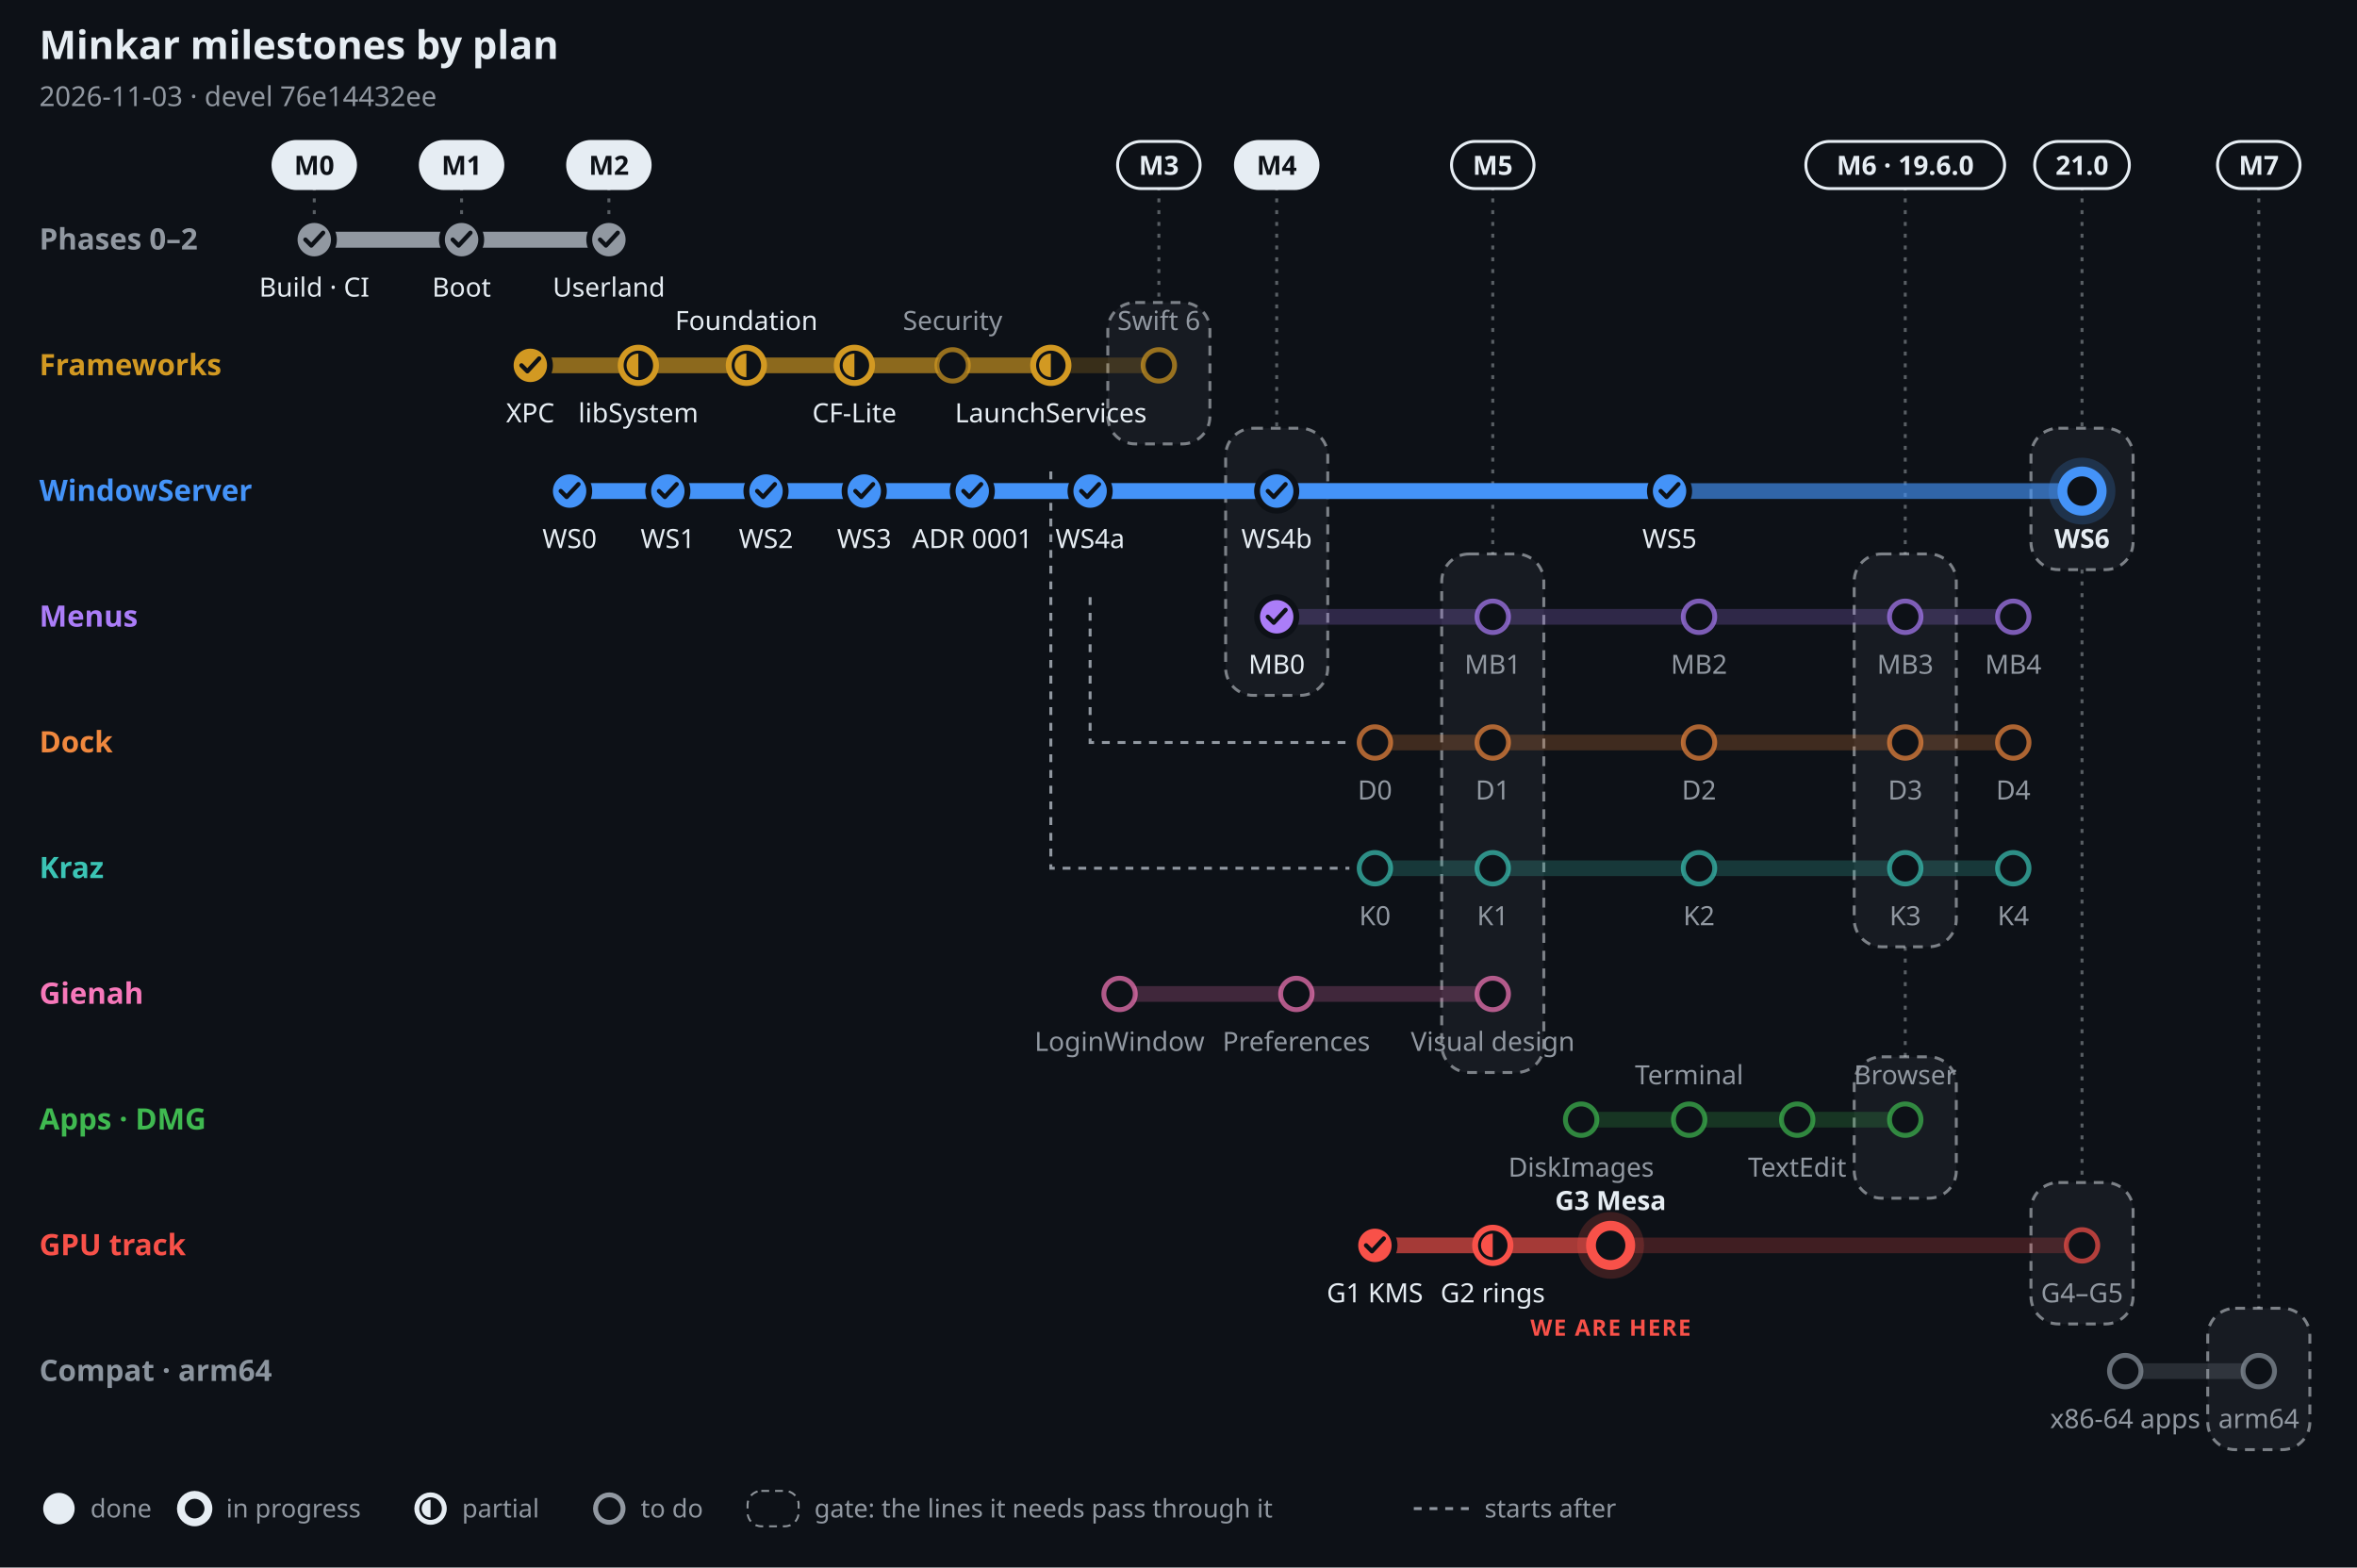
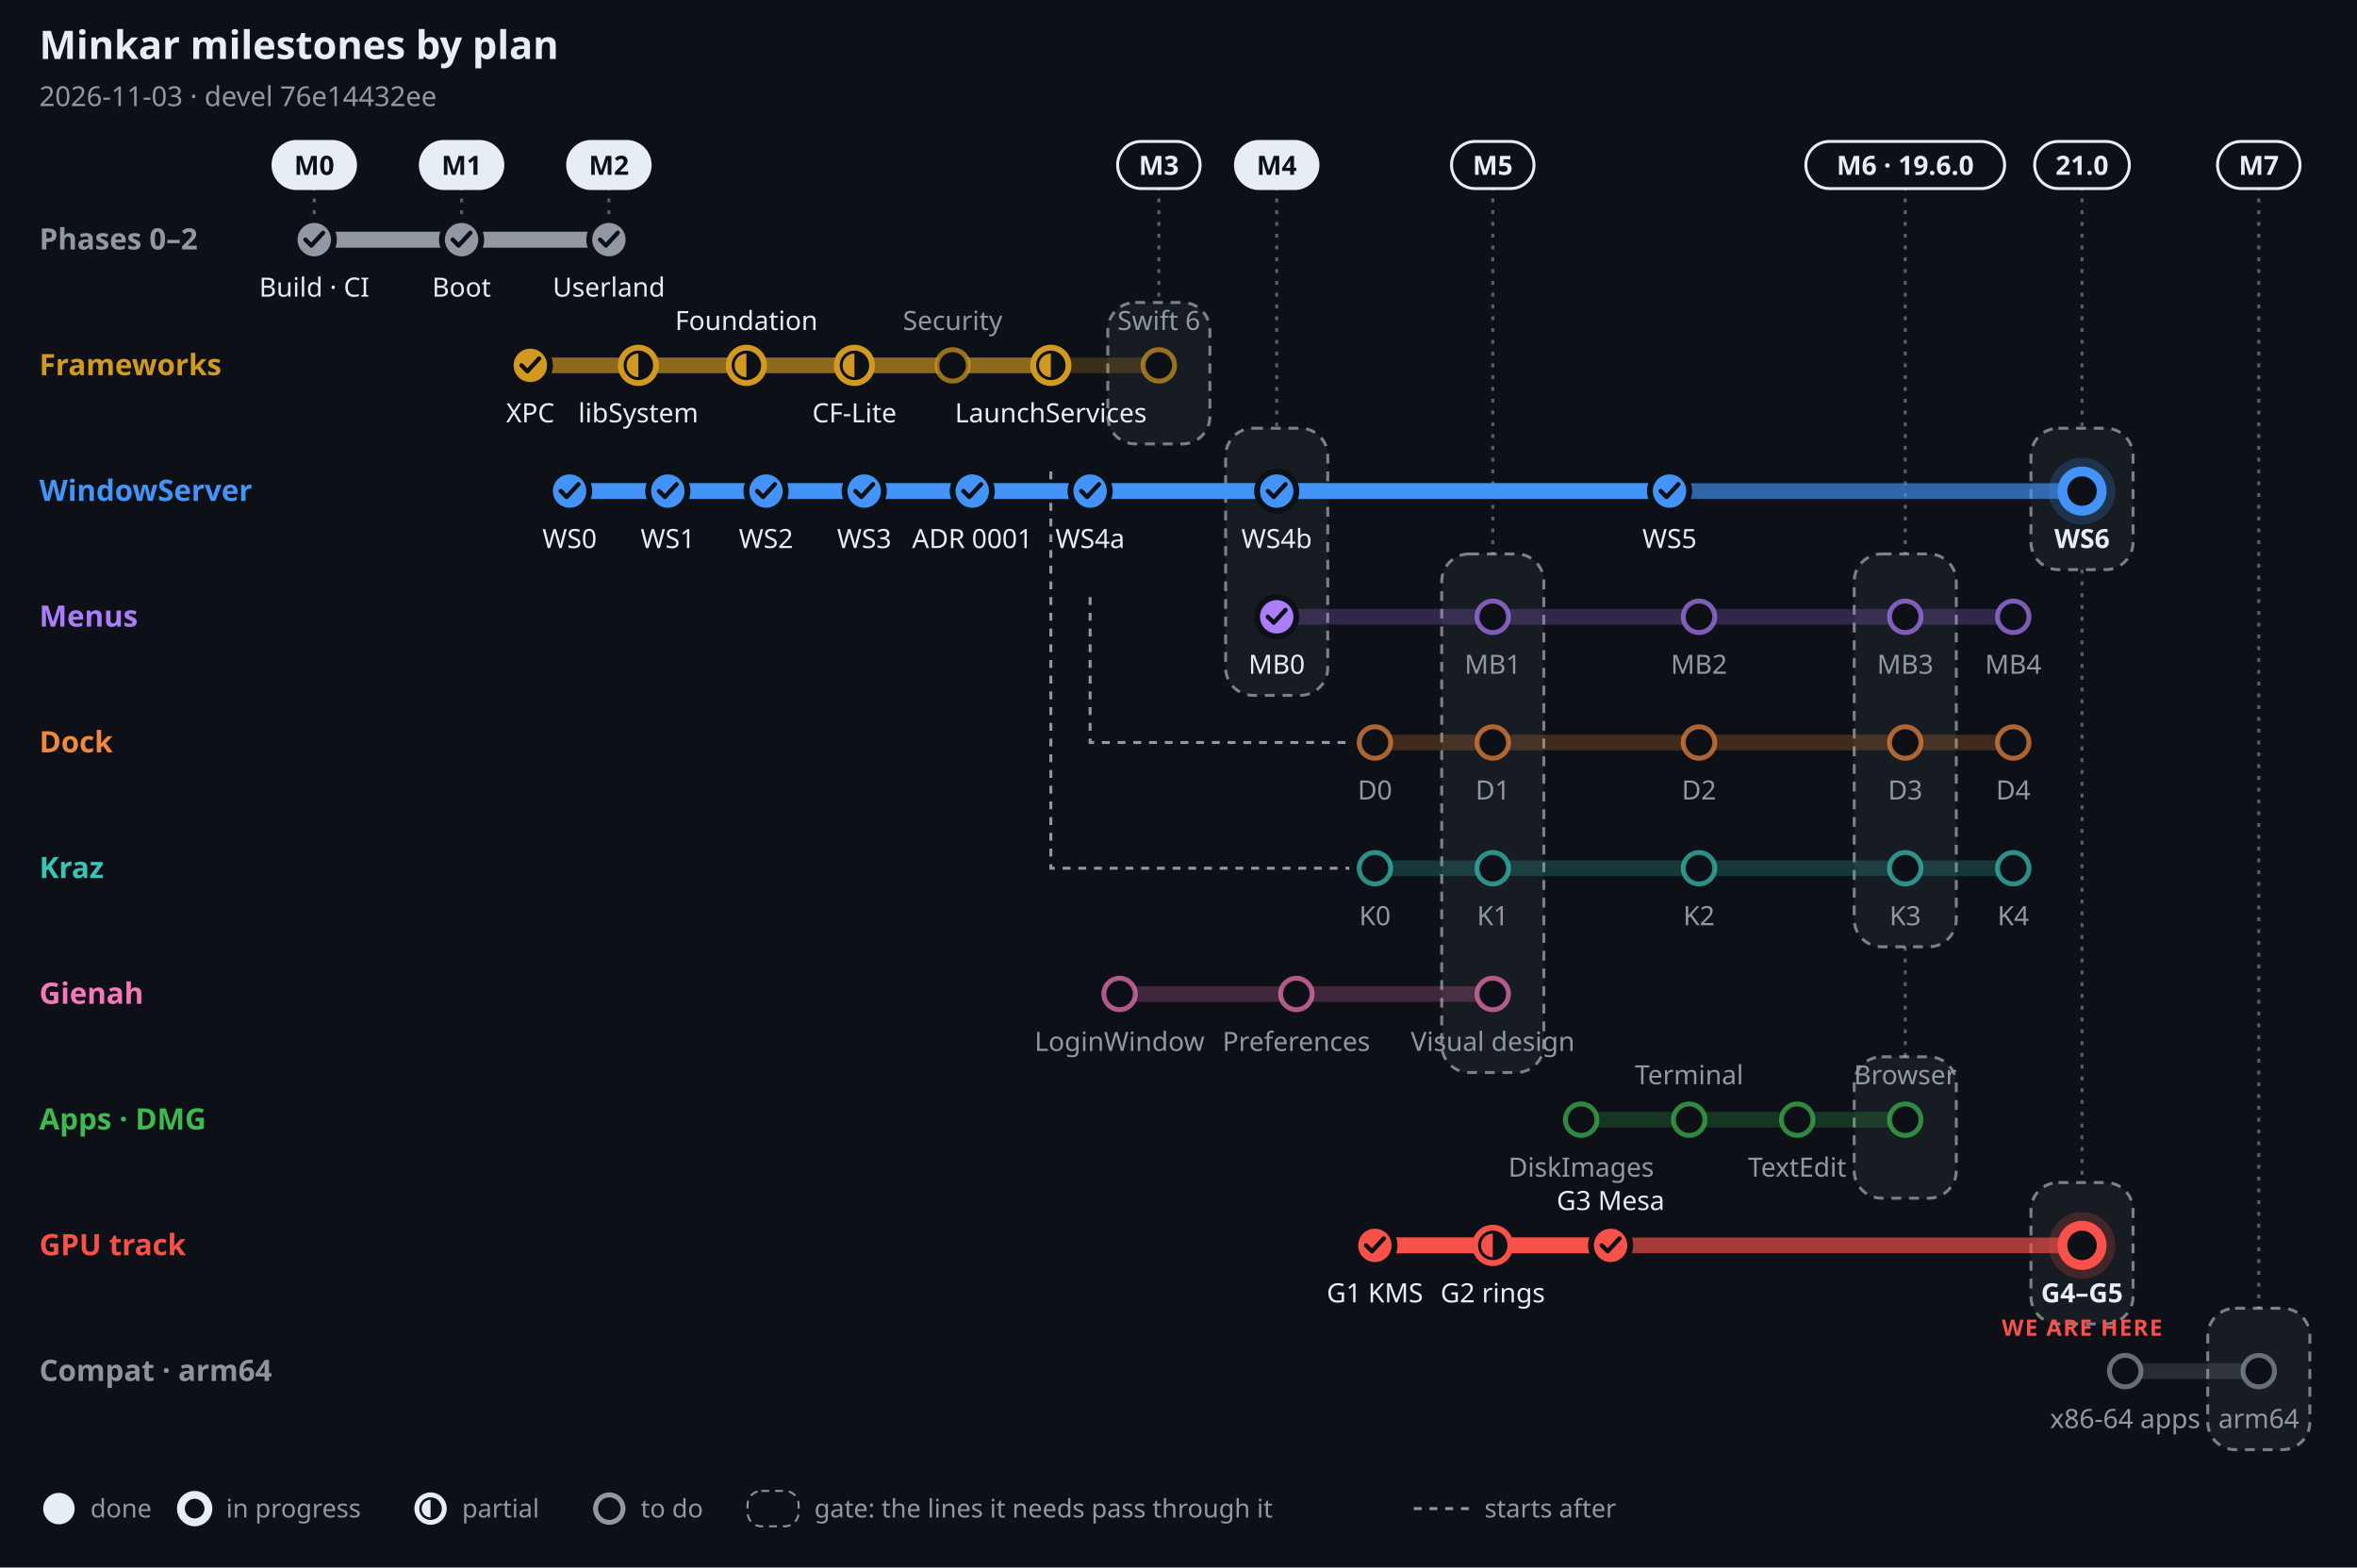
<svg xmlns="http://www.w3.org/2000/svg" width="1200" height="798" viewBox="0 0 1200 798" font-family="-apple-system, BlinkMacSystemFont, 'Segoe UI', 'Noto Sans', Helvetica, Arial, sans-serif" role="img" aria-label="Minkar milestones by plan, 2026-11-03">
  <rect width="1200" height="798" fill="#0d1117" />
  <text x="20" y="30" font-size="20" font-weight="700" fill="#e6edf3" text-anchor="start">Minkar milestones by plan</text>
  <text x="20" y="54" font-size="14" font-weight="400" fill="#9198a1" text-anchor="start">2026-11-03 · devel 76e14432ee</text>
  <line x1="160" y1="95" x2="160" y2="110" stroke="#e6edf3" stroke-opacity=".35" stroke-width="1.5" stroke-dasharray="2 4" />
  <rect x="139" y="72" width="42" height="24" rx="12" fill="#e6edf3" stroke="#e6edf3" stroke-width="1.5" />
  <text x="160" y="89" font-size="13.5" font-weight="700" fill="#0d1117" text-anchor="middle">M0</text>
  <line x1="235" y1="95" x2="235" y2="110" stroke="#e6edf3" stroke-opacity=".35" stroke-width="1.5" stroke-dasharray="2 4" />
  <rect x="214" y="72" width="42" height="24" rx="12" fill="#e6edf3" stroke="#e6edf3" stroke-width="1.5" />
  <text x="235" y="89" font-size="13.5" font-weight="700" fill="#0d1117" text-anchor="middle">M1</text>
  <line x1="310" y1="95" x2="310" y2="110" stroke="#e6edf3" stroke-opacity=".35" stroke-width="1.5" stroke-dasharray="2 4" />
  <rect x="289" y="72" width="42" height="24" rx="12" fill="#e6edf3" stroke="#e6edf3" stroke-width="1.5" />
  <text x="310" y="89" font-size="13.5" font-weight="700" fill="#0d1117" text-anchor="middle">M2</text>
  <line x1="590" y1="95" x2="590" y2="154" stroke="#e6edf3" stroke-opacity=".35" stroke-width="1.5" stroke-dasharray="2 4" />
  <rect x="564" y="154" width="52" height="72" rx="14" fill="#e6edf3" fill-opacity=".05" stroke="#e6edf3" stroke-opacity=".5" stroke-width="1.5" stroke-dasharray="5 4" />
  <rect x="569" y="72" width="42" height="24" rx="12" fill="#0d1117" stroke="#e6edf3" stroke-width="1.5" />
  <text x="590" y="89" font-size="13.5" font-weight="700" fill="#e6edf3" text-anchor="middle">M3</text>
  <line x1="650" y1="95" x2="650" y2="218" stroke="#e6edf3" stroke-opacity=".35" stroke-width="1.5" stroke-dasharray="2 4" />
  <rect x="624" y="218" width="52" height="136" rx="14" fill="#e6edf3" fill-opacity=".05" stroke="#e6edf3" stroke-opacity=".5" stroke-width="1.5" stroke-dasharray="5 4" />
  <rect x="629" y="72" width="42" height="24" rx="12" fill="#e6edf3" stroke="#e6edf3" stroke-width="1.5" />
  <text x="650" y="89" font-size="13.5" font-weight="700" fill="#0d1117" text-anchor="middle">M4</text>
  <line x1="760" y1="95" x2="760" y2="282" stroke="#e6edf3" stroke-opacity=".35" stroke-width="1.5" stroke-dasharray="2 4" />
  <rect x="734" y="282" width="52" height="264" rx="14" fill="#e6edf3" fill-opacity=".05" stroke="#e6edf3" stroke-opacity=".5" stroke-width="1.5" stroke-dasharray="5 4" />
  <rect x="739" y="72" width="42" height="24" rx="12" fill="#0d1117" stroke="#e6edf3" stroke-width="1.5" />
  <text x="760" y="89" font-size="13.5" font-weight="700" fill="#e6edf3" text-anchor="middle">M5</text>
  <line x1="970" y1="95" x2="970" y2="282" stroke="#e6edf3" stroke-opacity=".35" stroke-width="1.5" stroke-dasharray="2 4" />
  <rect x="944" y="282" width="52" height="200" rx="14" fill="#e6edf3" fill-opacity=".05" stroke="#e6edf3" stroke-opacity=".5" stroke-width="1.5" stroke-dasharray="5 4" />
  <line x1="970" y1="482" x2="970" y2="538" stroke="#e6edf3" stroke-opacity=".35" stroke-width="1.5" stroke-dasharray="2 4" />
  <rect x="944" y="538" width="52" height="72" rx="14" fill="#e6edf3" fill-opacity=".05" stroke="#e6edf3" stroke-opacity=".5" stroke-width="1.5" stroke-dasharray="5 4" />
  <rect x="919.4" y="72" width="101.2" height="24" rx="12" fill="#0d1117" stroke="#e6edf3" stroke-width="1.5" />
  <text x="970" y="89" font-size="13.5" font-weight="700" fill="#e6edf3" text-anchor="middle">M6 · 19.6.0</text>
  <line x1="1060" y1="95" x2="1060" y2="218" stroke="#e6edf3" stroke-opacity=".35" stroke-width="1.5" stroke-dasharray="2 4" />
  <rect x="1034" y="218" width="52" height="72" rx="14" fill="#e6edf3" fill-opacity=".05" stroke="#e6edf3" stroke-opacity=".5" stroke-width="1.5" stroke-dasharray="5 4" />
  <line x1="1060" y1="290" x2="1060" y2="602" stroke="#e6edf3" stroke-opacity=".35" stroke-width="1.5" stroke-dasharray="2 4" />
  <rect x="1034" y="602" width="52" height="72" rx="14" fill="#e6edf3" fill-opacity=".05" stroke="#e6edf3" stroke-opacity=".5" stroke-width="1.5" stroke-dasharray="5 4" />
  <rect x="1035.9" y="72" width="48.2" height="24" rx="12" fill="#0d1117" stroke="#e6edf3" stroke-width="1.5" />
  <text x="1060" y="89" font-size="13.5" font-weight="700" fill="#e6edf3" text-anchor="middle">21.0</text>
  <line x1="1150" y1="95" x2="1150" y2="666" stroke="#e6edf3" stroke-opacity=".35" stroke-width="1.5" stroke-dasharray="2 4" />
  <rect x="1124" y="666" width="52" height="72" rx="14" fill="#e6edf3" fill-opacity=".05" stroke="#e6edf3" stroke-opacity=".5" stroke-width="1.5" stroke-dasharray="5 4" />
  <rect x="1129" y="72" width="42" height="24" rx="12" fill="#0d1117" stroke="#e6edf3" stroke-width="1.5" />
  <text x="1150" y="89" font-size="13.5" font-weight="700" fill="#e6edf3" text-anchor="middle">M7</text>
  <path d="M555 304 V378 H687" fill="none" stroke="#9198a1" stroke-width="1.5" stroke-dasharray="4 4" />
  <path d="M535 240 V442 H687" fill="none" stroke="#9198a1" stroke-width="1.5" stroke-dasharray="4 4" />
  <text x="20" y="127" font-size="15" font-weight="700" fill="#9198a1" text-anchor="start">Phases 0–2</text>
  <line x1="160" y1="122" x2="310" y2="122" stroke="#9198a1" stroke-opacity=".22" stroke-width="8" stroke-linecap="round" />
  <line x1="160" y1="122" x2="310" y2="122" stroke="#9198a1" stroke-opacity=".55" stroke-width="8" stroke-linecap="round" />
  <line x1="160" y1="122" x2="310" y2="122" stroke="#9198a1" stroke-opacity="1" stroke-width="8" stroke-linecap="round" />
  <circle cx="160" cy="122" r="10" fill="#9198a1" stroke="#0d1117" stroke-width="3" />
  <path d="M155.5 122 l3 3 l6 -6.5" fill="none" stroke="#0d1117" stroke-width="2.2" stroke-linecap="round" stroke-linejoin="round" />
  <text x="160" y="151" font-size="13.5" font-weight="500" fill="#e6edf3" text-anchor="middle">Build · CI</text>
  <circle cx="235" cy="122" r="10" fill="#9198a1" stroke="#0d1117" stroke-width="3" />
  <path d="M230.5 122 l3 3 l6 -6.5" fill="none" stroke="#0d1117" stroke-width="2.2" stroke-linecap="round" stroke-linejoin="round" />
  <text x="235" y="151" font-size="13.5" font-weight="500" fill="#e6edf3" text-anchor="middle">Boot</text>
  <circle cx="310" cy="122" r="10" fill="#9198a1" stroke="#0d1117" stroke-width="3" />
  <path d="M305.5 122 l3 3 l6 -6.5" fill="none" stroke="#0d1117" stroke-width="2.2" stroke-linecap="round" stroke-linejoin="round" />
  <text x="310" y="151" font-size="13.5" font-weight="500" fill="#e6edf3" text-anchor="middle">Userland</text>
  <text x="20" y="191" font-size="15" font-weight="700" fill="#d29922" text-anchor="start">Frameworks</text>
  <line x1="270" y1="186" x2="590" y2="186" stroke="#d29922" stroke-opacity=".22" stroke-width="8" stroke-linecap="round" />
  <line x1="270" y1="186" x2="535" y2="186" stroke="#d29922" stroke-opacity=".55" stroke-width="8" stroke-linecap="round" />
  <line x1="270" y1="186" x2="270" y2="186" stroke="#d29922" stroke-opacity="1" stroke-width="8" stroke-linecap="round" />
  <circle cx="270" cy="186" r="10" fill="#d29922" stroke="#0d1117" stroke-width="3" />
  <path d="M265.5 186 l3 3 l6 -6.5" fill="none" stroke="#0d1117" stroke-width="2.2" stroke-linecap="round" stroke-linejoin="round" />
  <text x="270" y="215" font-size="13.5" font-weight="500" fill="#e6edf3" text-anchor="middle">XPC</text>
  <circle cx="325" cy="186" r="9" fill="#0d1117" stroke="#d29922" stroke-width="3" />
  <path d="M325 180 A6 6 0 0 0 325 192 Z" fill="#d29922" />
  <text x="325" y="215" font-size="13.5" font-weight="500" fill="#e6edf3" text-anchor="middle">libSystem</text>
  <circle cx="380" cy="186" r="9" fill="#0d1117" stroke="#d29922" stroke-width="3" />
  <path d="M380 180 A6 6 0 0 0 380 192 Z" fill="#d29922" />
  <text x="380" y="168" font-size="13.5" font-weight="500" fill="#e6edf3" text-anchor="middle">Foundation</text>
  <circle cx="435" cy="186" r="9" fill="#0d1117" stroke="#d29922" stroke-width="3" />
  <path d="M435 180 A6 6 0 0 0 435 192 Z" fill="#d29922" />
  <text x="435" y="215" font-size="13.5" font-weight="500" fill="#e6edf3" text-anchor="middle">CF-Lite</text>
  <circle cx="485" cy="186" r="8" fill="#0d1117" stroke="#d29922" stroke-opacity=".7" stroke-width="2.5" />
  <text x="485" y="168" font-size="13.5" font-weight="500" fill="#9198a1" text-anchor="middle">Security</text>
  <circle cx="535" cy="186" r="9" fill="#0d1117" stroke="#d29922" stroke-width="3" />
  <path d="M535 180 A6 6 0 0 0 535 192 Z" fill="#d29922" />
  <text x="535" y="215" font-size="13.5" font-weight="500" fill="#e6edf3" text-anchor="middle">LaunchServices</text>
  <circle cx="590" cy="186" r="8" fill="#0d1117" stroke="#d29922" stroke-opacity=".7" stroke-width="2.5" />
  <text x="590" y="168" font-size="13.5" font-weight="500" fill="#9198a1" text-anchor="middle">Swift 6</text>
  <text x="20" y="255" font-size="15" font-weight="700" fill="#4493f8" text-anchor="start">WindowServer</text>
  <line x1="290" y1="250" x2="1060" y2="250" stroke="#4493f8" stroke-opacity=".22" stroke-width="8" stroke-linecap="round" />
  <line x1="290" y1="250" x2="1060" y2="250" stroke="#4493f8" stroke-opacity=".55" stroke-width="8" stroke-linecap="round" />
  <line x1="290" y1="250" x2="850" y2="250" stroke="#4493f8" stroke-opacity="1" stroke-width="8" stroke-linecap="round" />
  <circle cx="290" cy="250" r="10" fill="#4493f8" stroke="#0d1117" stroke-width="3" />
  <path d="M285.5 250 l3 3 l6 -6.5" fill="none" stroke="#0d1117" stroke-width="2.2" stroke-linecap="round" stroke-linejoin="round" />
  <text x="290" y="279" font-size="13.5" font-weight="500" fill="#e6edf3" text-anchor="middle">WS0</text>
  <circle cx="340" cy="250" r="10" fill="#4493f8" stroke="#0d1117" stroke-width="3" />
  <path d="M335.5 250 l3 3 l6 -6.5" fill="none" stroke="#0d1117" stroke-width="2.2" stroke-linecap="round" stroke-linejoin="round" />
  <text x="340" y="279" font-size="13.5" font-weight="500" fill="#e6edf3" text-anchor="middle">WS1</text>
  <circle cx="390" cy="250" r="10" fill="#4493f8" stroke="#0d1117" stroke-width="3" />
  <path d="M385.5 250 l3 3 l6 -6.5" fill="none" stroke="#0d1117" stroke-width="2.2" stroke-linecap="round" stroke-linejoin="round" />
  <text x="390" y="279" font-size="13.5" font-weight="500" fill="#e6edf3" text-anchor="middle">WS2</text>
  <circle cx="440" cy="250" r="10" fill="#4493f8" stroke="#0d1117" stroke-width="3" />
  <path d="M435.5 250 l3 3 l6 -6.5" fill="none" stroke="#0d1117" stroke-width="2.2" stroke-linecap="round" stroke-linejoin="round" />
  <text x="440" y="279" font-size="13.5" font-weight="500" fill="#e6edf3" text-anchor="middle">WS3</text>
  <circle cx="495" cy="250" r="10" fill="#4493f8" stroke="#0d1117" stroke-width="3" />
  <path d="M490.5 250 l3 3 l6 -6.5" fill="none" stroke="#0d1117" stroke-width="2.2" stroke-linecap="round" stroke-linejoin="round" />
  <text x="495" y="279" font-size="13.5" font-weight="500" fill="#e6edf3" text-anchor="middle">ADR 0001</text>
  <circle cx="555" cy="250" r="10" fill="#4493f8" stroke="#0d1117" stroke-width="3" />
  <path d="M550.5 250 l3 3 l6 -6.5" fill="none" stroke="#0d1117" stroke-width="2.2" stroke-linecap="round" stroke-linejoin="round" />
  <text x="555" y="279" font-size="13.5" font-weight="500" fill="#e6edf3" text-anchor="middle">WS4a</text>
  <circle cx="650" cy="250" r="10" fill="#4493f8" stroke="#0d1117" stroke-width="3" />
  <path d="M645.5 250 l3 3 l6 -6.5" fill="none" stroke="#0d1117" stroke-width="2.2" stroke-linecap="round" stroke-linejoin="round" />
  <text x="650" y="279" font-size="13.5" font-weight="500" fill="#e6edf3" text-anchor="middle">WS4b</text>
  <circle cx="850" cy="250" r="10" fill="#4493f8" stroke="#0d1117" stroke-width="3" />
  <path d="M845.5 250 l3 3 l6 -6.5" fill="none" stroke="#0d1117" stroke-width="2.2" stroke-linecap="round" stroke-linejoin="round" />
  <text x="850" y="279" font-size="13.5" font-weight="500" fill="#e6edf3" text-anchor="middle">WS5</text>
  <circle cx="1060" cy="250" r="17" fill="#4493f8" fill-opacity=".2" />
  <circle cx="1060" cy="250" r="10" fill="#0d1117" stroke="#4493f8" stroke-width="5" />
  <text x="1060" y="279" font-size="13.5" font-weight="700" fill="#e6edf3" text-anchor="middle">WS6</text>
  <text x="20" y="319" font-size="15" font-weight="700" fill="#ab7df8" text-anchor="start">Menus</text>
  <line x1="650" y1="314" x2="1025" y2="314" stroke="#ab7df8" stroke-opacity=".22" stroke-width="8" stroke-linecap="round" />
  <line x1="650" y1="314" x2="650" y2="314" stroke="#ab7df8" stroke-opacity=".55" stroke-width="8" stroke-linecap="round" />
  <line x1="650" y1="314" x2="650" y2="314" stroke="#ab7df8" stroke-opacity="1" stroke-width="8" stroke-linecap="round" />
  <circle cx="650" cy="314" r="10" fill="#ab7df8" stroke="#0d1117" stroke-width="3" />
  <path d="M645.5 314 l3 3 l6 -6.5" fill="none" stroke="#0d1117" stroke-width="2.2" stroke-linecap="round" stroke-linejoin="round" />
  <text x="650" y="343" font-size="13.5" font-weight="500" fill="#e6edf3" text-anchor="middle">MB0</text>
  <circle cx="760" cy="314" r="8" fill="#0d1117" stroke="#ab7df8" stroke-opacity=".7" stroke-width="2.5" />
  <text x="760" y="343" font-size="13.5" font-weight="500" fill="#9198a1" text-anchor="middle">MB1</text>
  <circle cx="865" cy="314" r="8" fill="#0d1117" stroke="#ab7df8" stroke-opacity=".7" stroke-width="2.5" />
  <text x="865" y="343" font-size="13.5" font-weight="500" fill="#9198a1" text-anchor="middle">MB2</text>
  <circle cx="970" cy="314" r="8" fill="#0d1117" stroke="#ab7df8" stroke-opacity=".7" stroke-width="2.5" />
  <text x="970" y="343" font-size="13.5" font-weight="500" fill="#9198a1" text-anchor="middle">MB3</text>
  <circle cx="1025" cy="314" r="8" fill="#0d1117" stroke="#ab7df8" stroke-opacity=".7" stroke-width="2.5" />
  <text x="1025" y="343" font-size="13.5" font-weight="500" fill="#9198a1" text-anchor="middle">MB4</text>
  <text x="20" y="383" font-size="15" font-weight="700" fill="#f0883e" text-anchor="start">Dock</text>
  <line x1="700" y1="378" x2="1025" y2="378" stroke="#f0883e" stroke-opacity=".22" stroke-width="8" stroke-linecap="round" />
  <circle cx="700" cy="378" r="8" fill="#0d1117" stroke="#f0883e" stroke-opacity=".7" stroke-width="2.5" />
  <text x="700" y="407" font-size="13.5" font-weight="500" fill="#9198a1" text-anchor="middle">D0</text>
  <circle cx="760" cy="378" r="8" fill="#0d1117" stroke="#f0883e" stroke-opacity=".7" stroke-width="2.5" />
  <text x="760" y="407" font-size="13.5" font-weight="500" fill="#9198a1" text-anchor="middle">D1</text>
  <circle cx="865" cy="378" r="8" fill="#0d1117" stroke="#f0883e" stroke-opacity=".7" stroke-width="2.5" />
  <text x="865" y="407" font-size="13.5" font-weight="500" fill="#9198a1" text-anchor="middle">D2</text>
  <circle cx="970" cy="378" r="8" fill="#0d1117" stroke="#f0883e" stroke-opacity=".7" stroke-width="2.5" />
  <text x="970" y="407" font-size="13.5" font-weight="500" fill="#9198a1" text-anchor="middle">D3</text>
  <circle cx="1025" cy="378" r="8" fill="#0d1117" stroke="#f0883e" stroke-opacity=".7" stroke-width="2.5" />
  <text x="1025" y="407" font-size="13.5" font-weight="500" fill="#9198a1" text-anchor="middle">D4</text>
  <text x="20" y="447" font-size="15" font-weight="700" fill="#3bc4b5" text-anchor="start">Kraz</text>
  <line x1="700" y1="442" x2="1025" y2="442" stroke="#3bc4b5" stroke-opacity=".22" stroke-width="8" stroke-linecap="round" />
  <circle cx="700" cy="442" r="8" fill="#0d1117" stroke="#3bc4b5" stroke-opacity=".7" stroke-width="2.5" />
  <text x="700" y="471" font-size="13.5" font-weight="500" fill="#9198a1" text-anchor="middle">K0</text>
  <circle cx="760" cy="442" r="8" fill="#0d1117" stroke="#3bc4b5" stroke-opacity=".7" stroke-width="2.5" />
  <text x="760" y="471" font-size="13.5" font-weight="500" fill="#9198a1" text-anchor="middle">K1</text>
  <circle cx="865" cy="442" r="8" fill="#0d1117" stroke="#3bc4b5" stroke-opacity=".7" stroke-width="2.5" />
  <text x="865" y="471" font-size="13.5" font-weight="500" fill="#9198a1" text-anchor="middle">K2</text>
  <circle cx="970" cy="442" r="8" fill="#0d1117" stroke="#3bc4b5" stroke-opacity=".7" stroke-width="2.5" />
  <text x="970" y="471" font-size="13.5" font-weight="500" fill="#9198a1" text-anchor="middle">K3</text>
  <circle cx="1025" cy="442" r="8" fill="#0d1117" stroke="#3bc4b5" stroke-opacity=".7" stroke-width="2.5" />
  <text x="1025" y="471" font-size="13.5" font-weight="500" fill="#9198a1" text-anchor="middle">K4</text>
  <text x="20" y="511" font-size="15" font-weight="700" fill="#f778ba" text-anchor="start">Gienah</text>
  <line x1="570" y1="506" x2="760" y2="506" stroke="#f778ba" stroke-opacity=".22" stroke-width="8" stroke-linecap="round" />
  <circle cx="570" cy="506" r="8" fill="#0d1117" stroke="#f778ba" stroke-opacity=".7" stroke-width="2.5" />
  <text x="570" y="535" font-size="13.5" font-weight="500" fill="#9198a1" text-anchor="middle">LoginWindow</text>
  <circle cx="660" cy="506" r="8" fill="#0d1117" stroke="#f778ba" stroke-opacity=".7" stroke-width="2.5" />
  <text x="660" y="535" font-size="13.5" font-weight="500" fill="#9198a1" text-anchor="middle">Preferences</text>
  <circle cx="760" cy="506" r="8" fill="#0d1117" stroke="#f778ba" stroke-opacity=".7" stroke-width="2.5" />
  <text x="760" y="535" font-size="13.5" font-weight="500" fill="#9198a1" text-anchor="middle">Visual design</text>
  <text x="20" y="575" font-size="15" font-weight="700" fill="#3fb950" text-anchor="start">Apps · DMG</text>
  <line x1="805" y1="570" x2="970" y2="570" stroke="#3fb950" stroke-opacity=".22" stroke-width="8" stroke-linecap="round" />
  <circle cx="805" cy="570" r="8" fill="#0d1117" stroke="#3fb950" stroke-opacity=".7" stroke-width="2.5" />
  <text x="805" y="599" font-size="13.5" font-weight="500" fill="#9198a1" text-anchor="middle">DiskImages</text>
  <circle cx="860" cy="570" r="8" fill="#0d1117" stroke="#3fb950" stroke-opacity=".7" stroke-width="2.5" />
  <text x="860" y="552" font-size="13.5" font-weight="500" fill="#9198a1" text-anchor="middle">Terminal</text>
  <circle cx="915" cy="570" r="8" fill="#0d1117" stroke="#3fb950" stroke-opacity=".7" stroke-width="2.5" />
  <text x="915" y="599" font-size="13.5" font-weight="500" fill="#9198a1" text-anchor="middle">TextEdit</text>
  <circle cx="970" cy="570" r="8" fill="#0d1117" stroke="#3fb950" stroke-opacity=".7" stroke-width="2.5" />
  <text x="970" y="552" font-size="13.5" font-weight="500" fill="#9198a1" text-anchor="middle">Browser</text>
  <text x="20" y="639" font-size="15" font-weight="700" fill="#f85149" text-anchor="start">GPU track</text>
  <line x1="700" y1="634" x2="1060" y2="634" stroke="#f85149" stroke-opacity=".22" stroke-width="8" stroke-linecap="round" />
-   <line x1="700" y1="634" x2="820" y2="634" stroke="#f85149" stroke-opacity=".55" stroke-width="8" stroke-linecap="round" />
-   <line x1="700" y1="634" x2="700" y2="634" stroke="#f85149" stroke-opacity="1" stroke-width="8" stroke-linecap="round" />
+   <line x1="700" y1="634" x2="1060" y2="634" stroke="#f85149" stroke-opacity=".55" stroke-width="8" stroke-linecap="round" />
+   <line x1="700" y1="634" x2="820" y2="634" stroke="#f85149" stroke-opacity="1" stroke-width="8" stroke-linecap="round" />
  <circle cx="700" cy="634" r="10" fill="#f85149" stroke="#0d1117" stroke-width="3" />
  <path d="M695.5 634 l3 3 l6 -6.5" fill="none" stroke="#0d1117" stroke-width="2.2" stroke-linecap="round" stroke-linejoin="round" />
  <text x="700" y="663" font-size="13.5" font-weight="500" fill="#e6edf3" text-anchor="middle">G1 KMS</text>
  <circle cx="760" cy="634" r="9" fill="#0d1117" stroke="#f85149" stroke-width="3" />
  <path d="M760 628 A6 6 0 0 0 760 640 Z" fill="#f85149" />
  <text x="760" y="663" font-size="13.5" font-weight="500" fill="#e6edf3" text-anchor="middle">G2 rings</text>
-   <circle cx="820" cy="634" r="17" fill="#f85149" fill-opacity=".2" />
-   <circle cx="820" cy="634" r="10" fill="#0d1117" stroke="#f85149" stroke-width="5" />
-   <text x="820" y="616" font-size="13.5" font-weight="700" fill="#e6edf3" text-anchor="middle">G3 Mesa</text>
-   <text x="820" y="680" font-size="11.5" font-weight="800" fill="#f85149" text-anchor="middle" letter-spacing=".06em">WE ARE HERE</text>
-   <circle cx="1060" cy="634" r="8" fill="#0d1117" stroke="#f85149" stroke-opacity=".7" stroke-width="2.5" />
-   <text x="1060" y="663" font-size="13.5" font-weight="500" fill="#9198a1" text-anchor="middle">G4–G5</text>
+   <circle cx="820" cy="634" r="10" fill="#f85149" stroke="#0d1117" stroke-width="3" />
+   <path d="M815.5 634 l3 3 l6 -6.5" fill="none" stroke="#0d1117" stroke-width="2.2" stroke-linecap="round" stroke-linejoin="round" />
+   <text x="820" y="616" font-size="13.5" font-weight="500" fill="#e6edf3" text-anchor="middle">G3 Mesa</text>
+   <circle cx="1060" cy="634" r="17" fill="#f85149" fill-opacity=".2" />
+   <circle cx="1060" cy="634" r="10" fill="#0d1117" stroke="#f85149" stroke-width="5" />
+   <text x="1060" y="663" font-size="13.5" font-weight="700" fill="#e6edf3" text-anchor="middle">G4–G5</text>
+   <text x="1060" y="680" font-size="11.5" font-weight="800" fill="#f85149" text-anchor="middle" letter-spacing=".06em">WE ARE HERE</text>
  <text x="20" y="703" font-size="15" font-weight="700" fill="#8b949e" text-anchor="start">Compat · arm64</text>
  <line x1="1082" y1="698" x2="1150" y2="698" stroke="#8b949e" stroke-opacity=".22" stroke-width="8" stroke-linecap="round" />
  <circle cx="1082" cy="698" r="8" fill="#0d1117" stroke="#8b949e" stroke-opacity=".7" stroke-width="2.5" />
  <text x="1082" y="727" font-size="13.5" font-weight="500" fill="#9198a1" text-anchor="middle">x86-64 apps</text>
  <circle cx="1150" cy="698" r="8" fill="#0d1117" stroke="#8b949e" stroke-opacity=".7" stroke-width="2.5" />
  <text x="1150" y="727" font-size="13.5" font-weight="500" fill="#9198a1" text-anchor="middle">arm64</text>
  <circle cx="30" cy="768" r="8" fill="#e6edf3" />
  <text x="46" y="772.5" font-size="13" font-weight="400" fill="#9198a1" text-anchor="start">done</text>
  <circle cx="99.1" cy="768" r="7" fill="#0d1117" stroke="#e6edf3" stroke-width="4" />
  <text x="115.1" y="772.5" font-size="13" font-weight="400" fill="#9198a1" text-anchor="start">in progress</text>
  <circle cx="219.2" cy="768" r="7" fill="#0d1117" stroke="#e6edf3" stroke-width="2.5" />
  <path d="M219.2 763.5 A4.5 4.5 0 0 0 219.2 772.5 Z" fill="#e6edf3" />
  <text x="235.2" y="772.5" font-size="13" font-weight="400" fill="#9198a1" text-anchor="start">partial</text>
  <circle cx="310.2" cy="768" r="7" fill="#0d1117" stroke="#9198a1" stroke-width="2.5" />
  <text x="326.2" y="772.5" font-size="13" font-weight="400" fill="#9198a1" text-anchor="start">to do</text>
  <rect x="380.6" y="759" width="26" height="18" rx="7" fill="none" stroke="#e6edf3" stroke-opacity=".6" stroke-dasharray="4 3" />
  <text x="414.6" y="772.5" font-size="13" font-weight="400" fill="#9198a1" text-anchor="start">gate: the lines it needs pass through it</text>
  <path d="M719.8 768 h28" stroke="#9198a1" stroke-width="1.5" stroke-dasharray="4 4" />
  <text x="755.8" y="772.5" font-size="13" font-weight="400" fill="#9198a1" text-anchor="start">starts after</text>
</svg>
